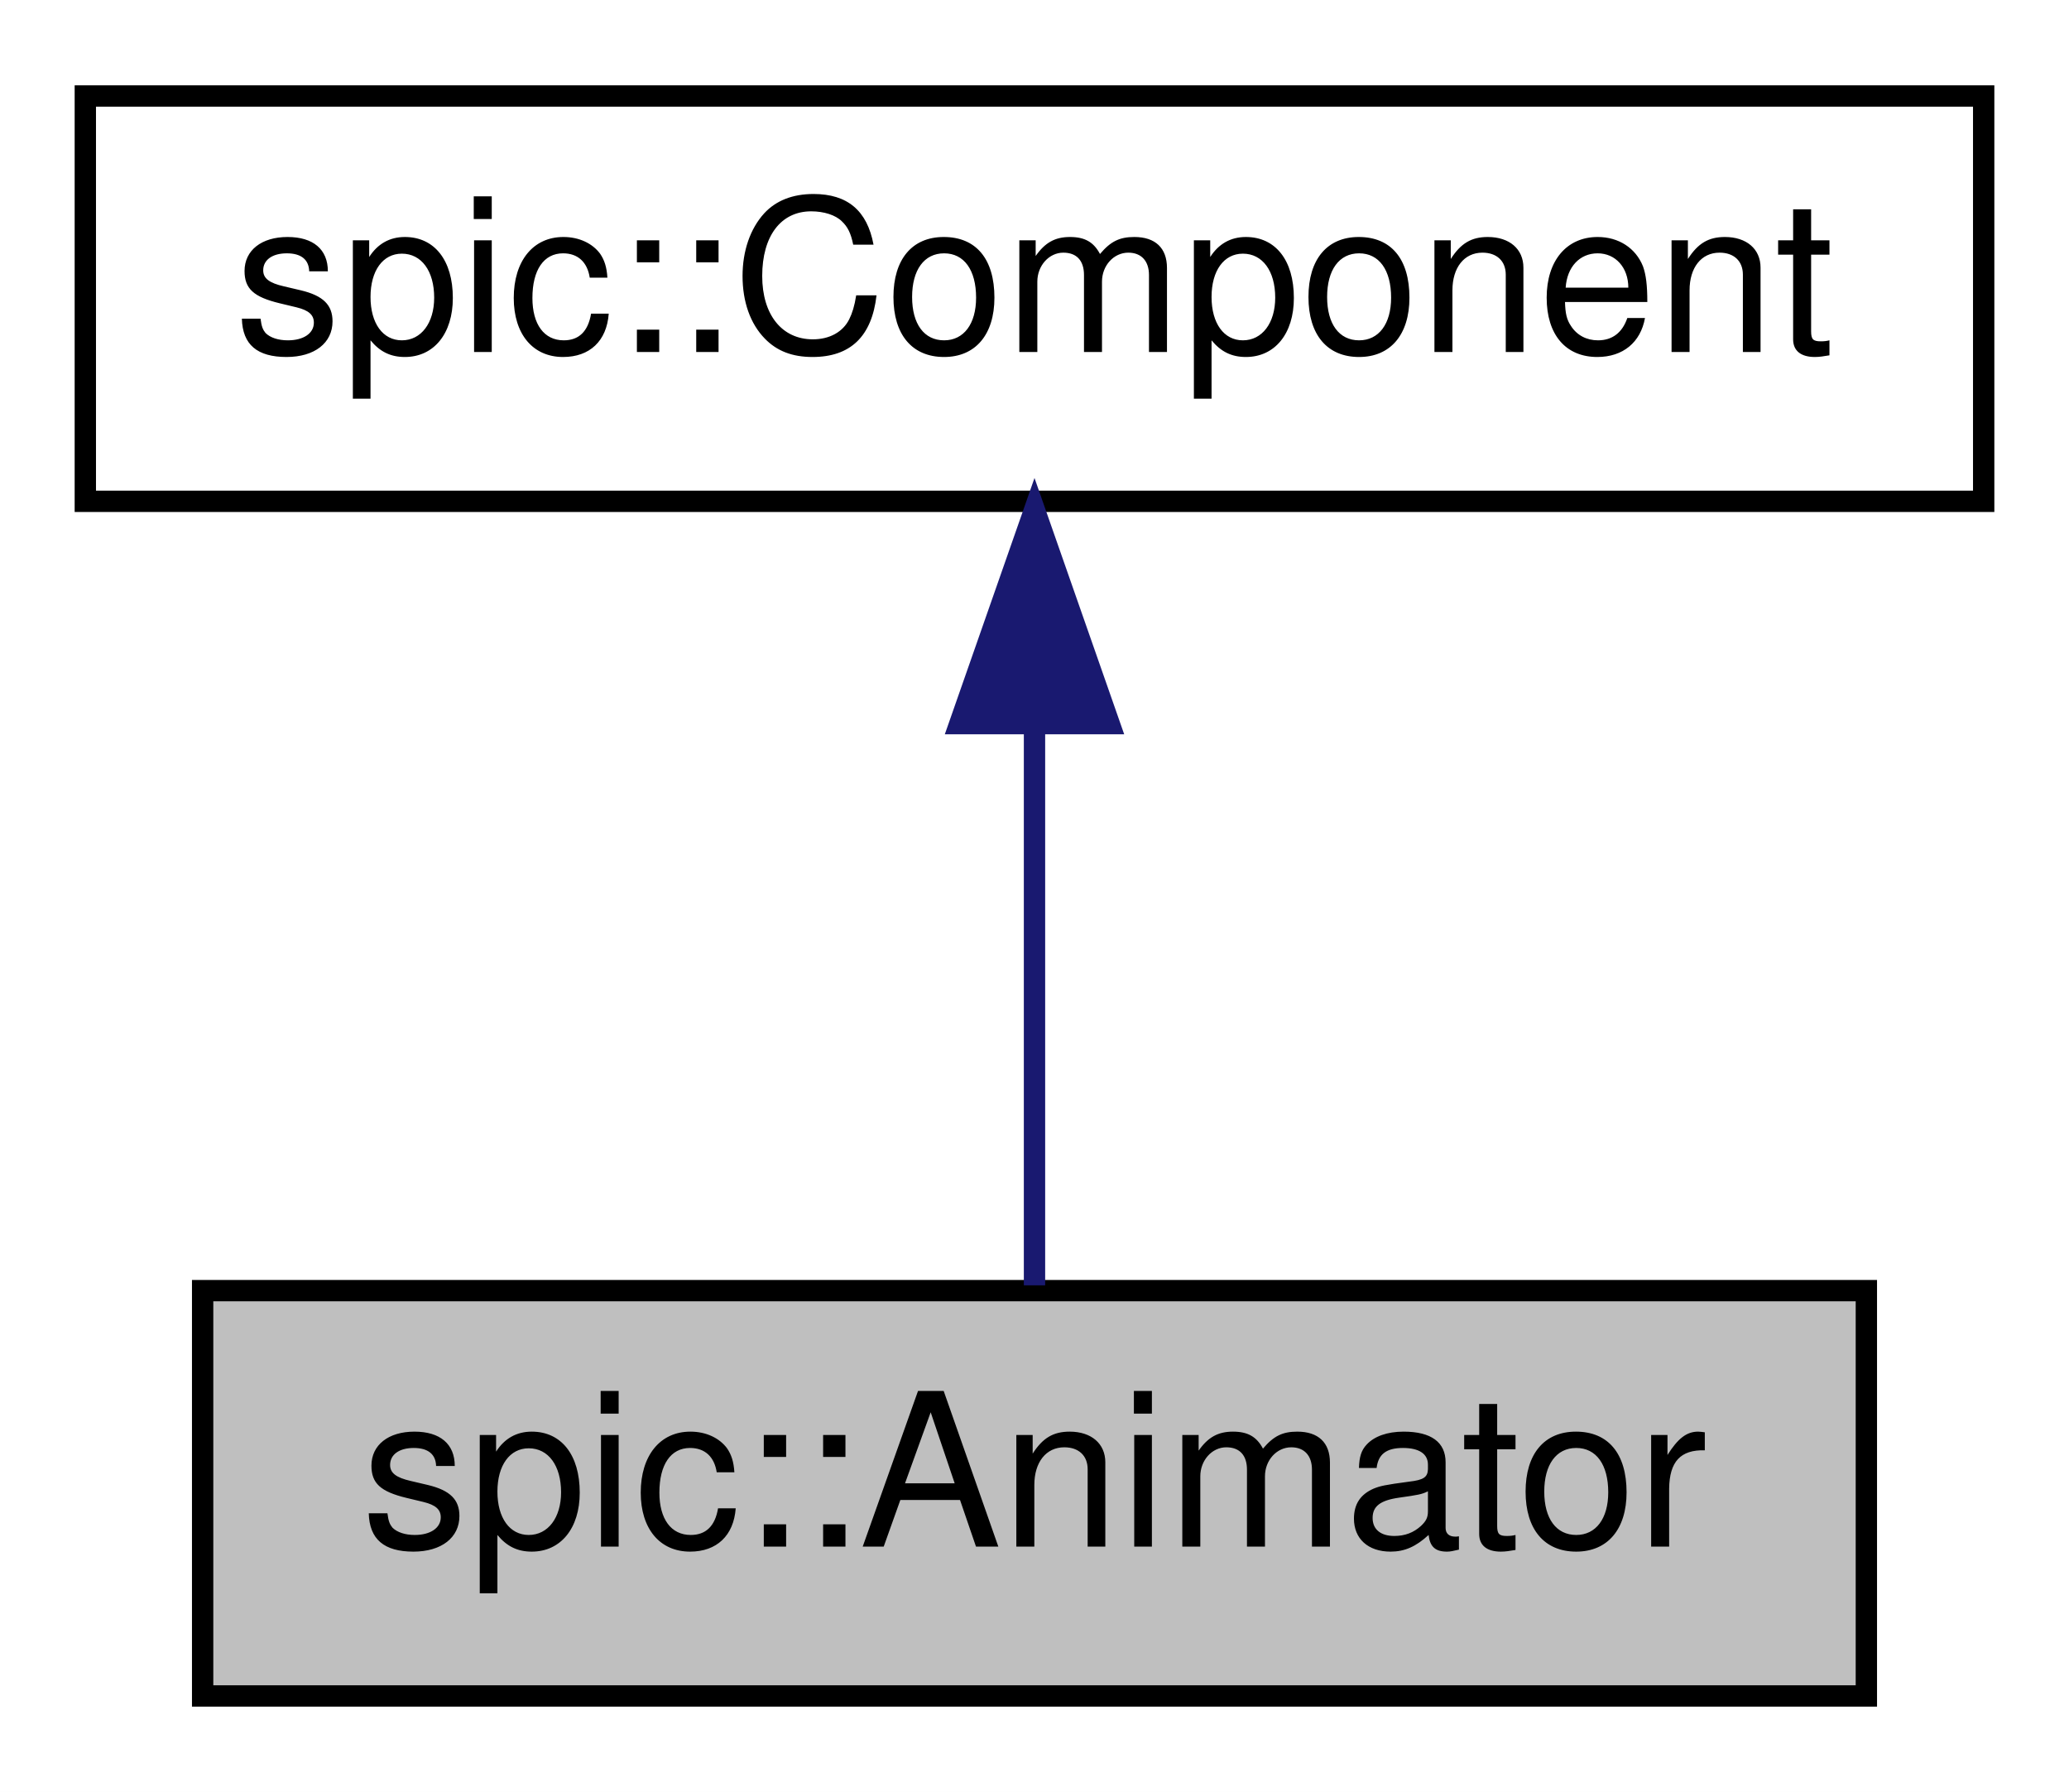
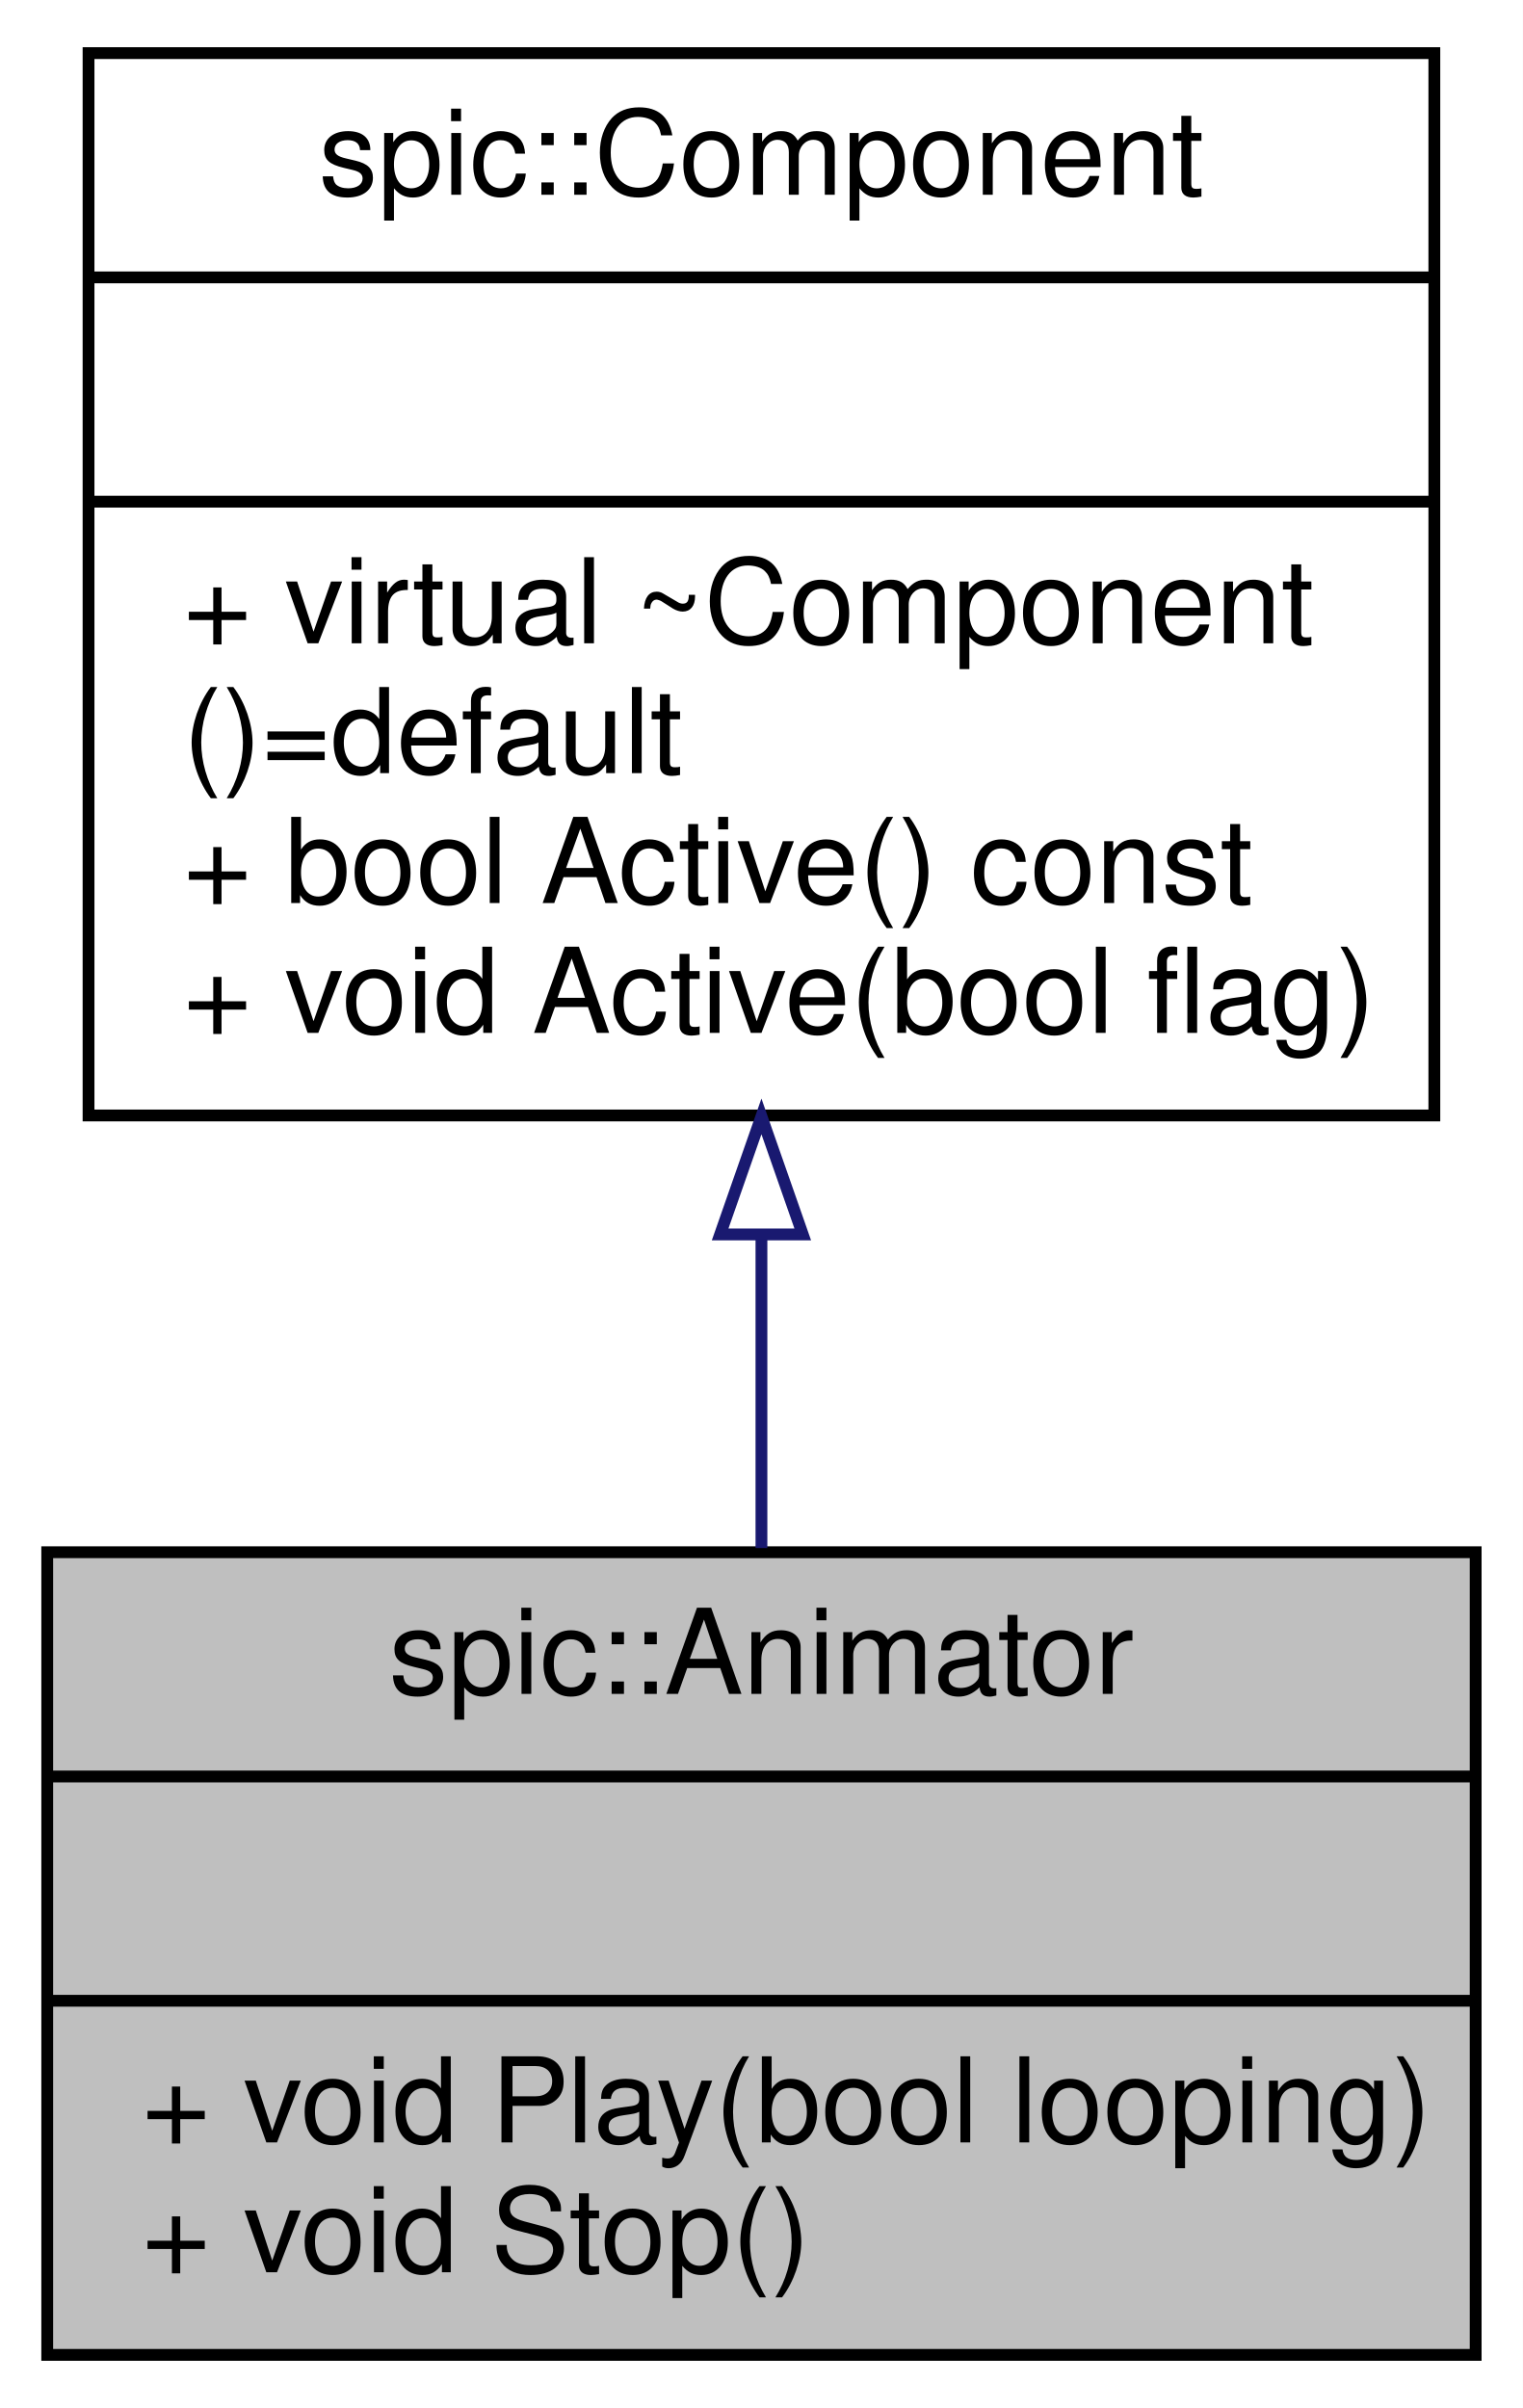
- <svg xmlns="http://www.w3.org/2000/svg" xmlns:xlink="http://www.w3.org/1999/xlink" width="97pt" height="84pt" viewBox="0.00 0.00 97.00 84.00">
-   <g id="graph0" class="graph" transform="scale(1 1) rotate(0) translate(4 80)">
-     <polygon fill="white" stroke="transparent" points="-4,4 -4,-80 93,-80 93,4 -4,4" />
+ <svg xmlns="http://www.w3.org/2000/svg" xmlns:xlink="http://www.w3.org/1999/xlink" width="129pt" height="204pt" viewBox="0.00 0.00 129.00 204.00">
+   <g id="graph0" class="graph" transform="scale(1 1) rotate(0) translate(4 200)">
+     <polygon fill="white" stroke="transparent" points="-4,4 -4,-200 125,-200 125,4 -4,4" />
    <g id="node1" class="node">
      <g id="a_node1">
        <a xlink:title="A component which can play animated sequences of sprites.">
-           <polygon fill="#bfbfbf" stroke="black" points="5.5,-0.5 5.5,-19.5 83.5,-19.5 83.5,-0.5 5.5,-0.5" />
-           <text text-anchor="middle" x="44.5" y="-7.5" font-family="Helvetica,sans-Serif" font-size="10.00">spic::Animator</text>
+           <polygon fill="#bfbfbf" stroke="black" points="0,-0.5 0,-68.5 121,-68.5 121,-0.5 0,-0.5" />
+           <text text-anchor="middle" x="60.5" y="-56.5" font-family="Helvetica,sans-Serif" font-size="10.00">spic::Animator</text>
+           <polyline fill="none" stroke="black" points="0,-49.5 121,-49.5 " />
+           <text text-anchor="middle" x="60.5" y="-37.5" font-family="Helvetica,sans-Serif" font-size="10.00"> </text>
+           <polyline fill="none" stroke="black" points="0,-30.5 121,-30.5 " />
+           <text text-anchor="start" x="8" y="-18.5" font-family="Helvetica,sans-Serif" font-size="10.00">+ void Play(bool looping)</text>
+           <text text-anchor="start" x="8" y="-7.5" font-family="Helvetica,sans-Serif" font-size="10.00">+ void Stop()</text>
        </a>
      </g>
    </g>
    <g id="node2" class="node">
      <g id="a_node2">
        <a xlink:href="classspic_1_1Component.html" target="_top" xlink:title="Base class for all components.">
-           <polygon fill="white" stroke="black" points="0,-56.5 0,-75.5 89,-75.5 89,-56.5 0,-56.5" />
-           <text text-anchor="middle" x="44.5" y="-63.5" font-family="Helvetica,sans-Serif" font-size="10.00">spic::Component</text>
+           <polygon fill="white" stroke="black" points="3.5,-105.5 3.5,-195.5 117.5,-195.5 117.5,-105.5 3.5,-105.5" />
+           <text text-anchor="middle" x="60.5" y="-183.5" font-family="Helvetica,sans-Serif" font-size="10.00">spic::Component</text>
+           <polyline fill="none" stroke="black" points="3.5,-176.5 117.5,-176.5 " />
+           <text text-anchor="middle" x="60.5" y="-164.5" font-family="Helvetica,sans-Serif" font-size="10.00"> </text>
+           <polyline fill="none" stroke="black" points="3.5,-157.5 117.5,-157.5 " />
+           <text text-anchor="start" x="11.5" y="-145.5" font-family="Helvetica,sans-Serif" font-size="10.00">+ virtual ~Component</text>
+           <text text-anchor="start" x="11.5" y="-134.5" font-family="Helvetica,sans-Serif" font-size="10.00">()=default</text>
+           <text text-anchor="start" x="11.5" y="-123.5" font-family="Helvetica,sans-Serif" font-size="10.00">+ bool Active() const</text>
+           <text text-anchor="start" x="11.5" y="-112.5" font-family="Helvetica,sans-Serif" font-size="10.00">+ void Active(bool flag)</text>
        </a>
      </g>
    </g>
    <g id="edge1" class="edge">
-       <path fill="none" stroke="midnightblue" d="M44.5,-45.8C44.5,-36.91 44.5,-26.78 44.5,-19.75" />
-       <polygon fill="midnightblue" stroke="midnightblue" points="41,-46.08 44.5,-56.08 48,-46.08 41,-46.08" />
+       <path fill="none" stroke="midnightblue" d="M60.5,-95.32C60.5,-86.28 60.5,-77.16 60.5,-68.85" />
+       <polygon fill="none" stroke="midnightblue" points="57,-95.42 60.5,-105.42 64,-95.42 57,-95.42" />
    </g>
  </g>
</svg>
